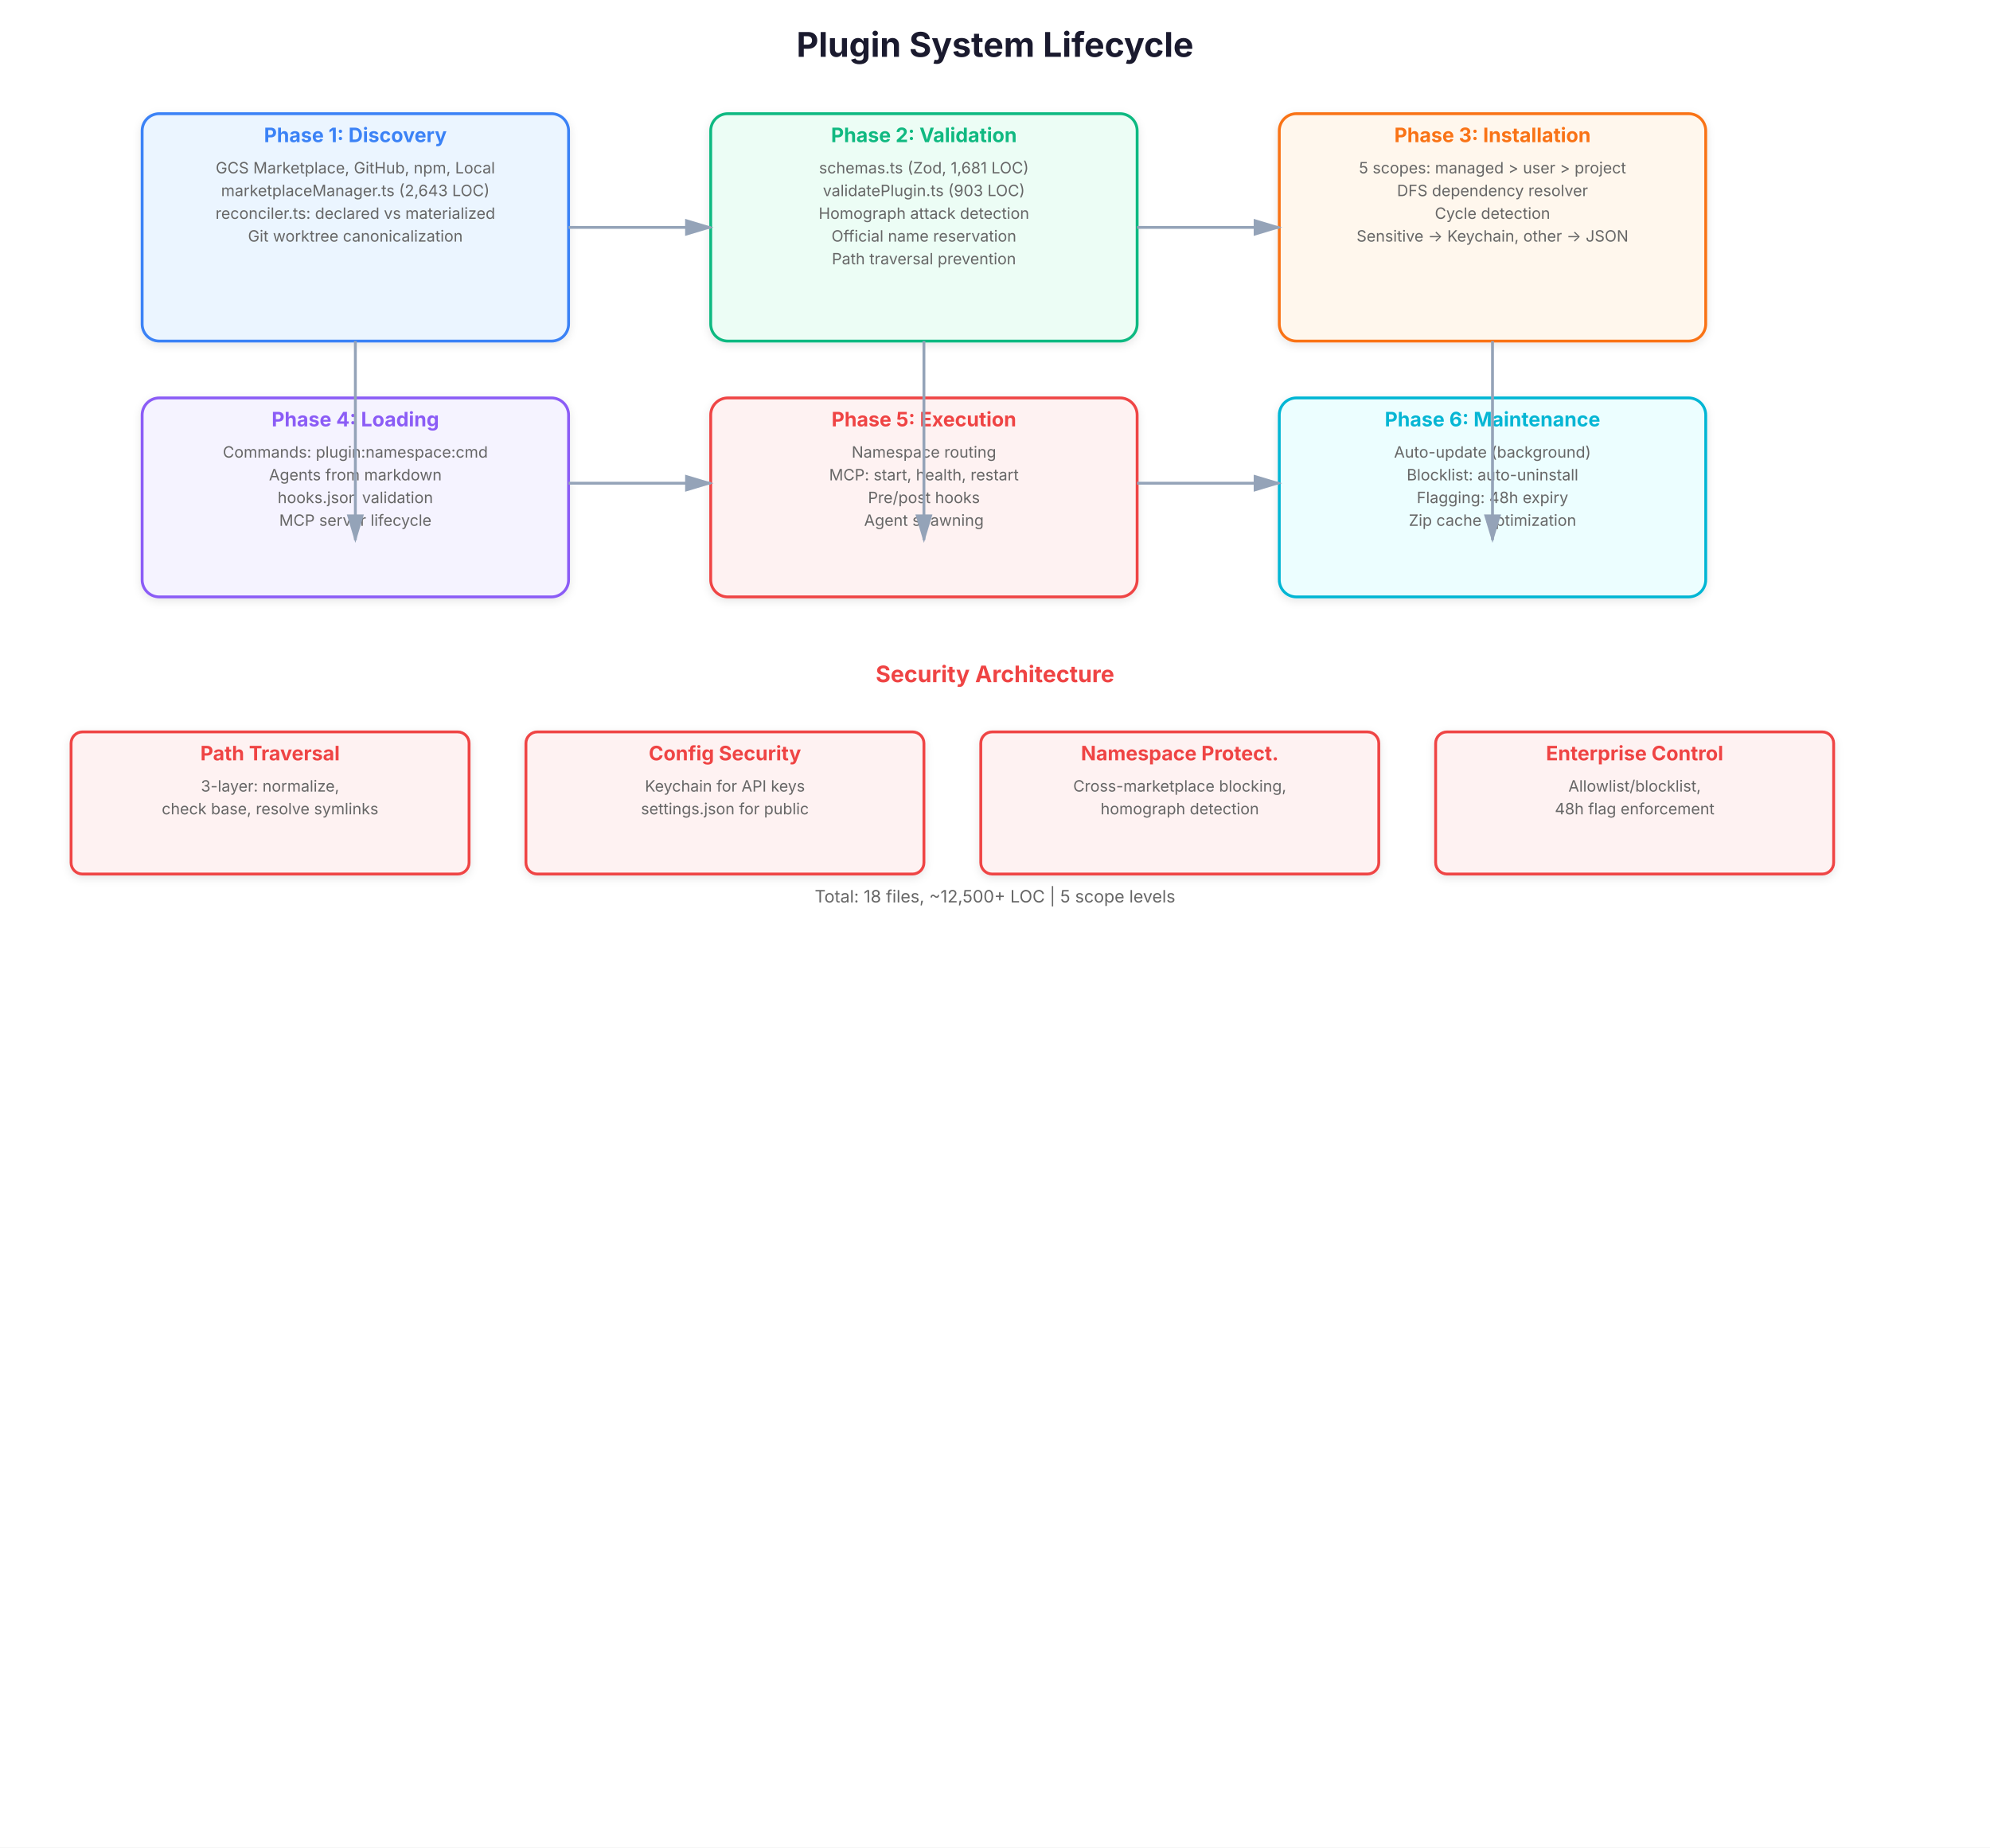
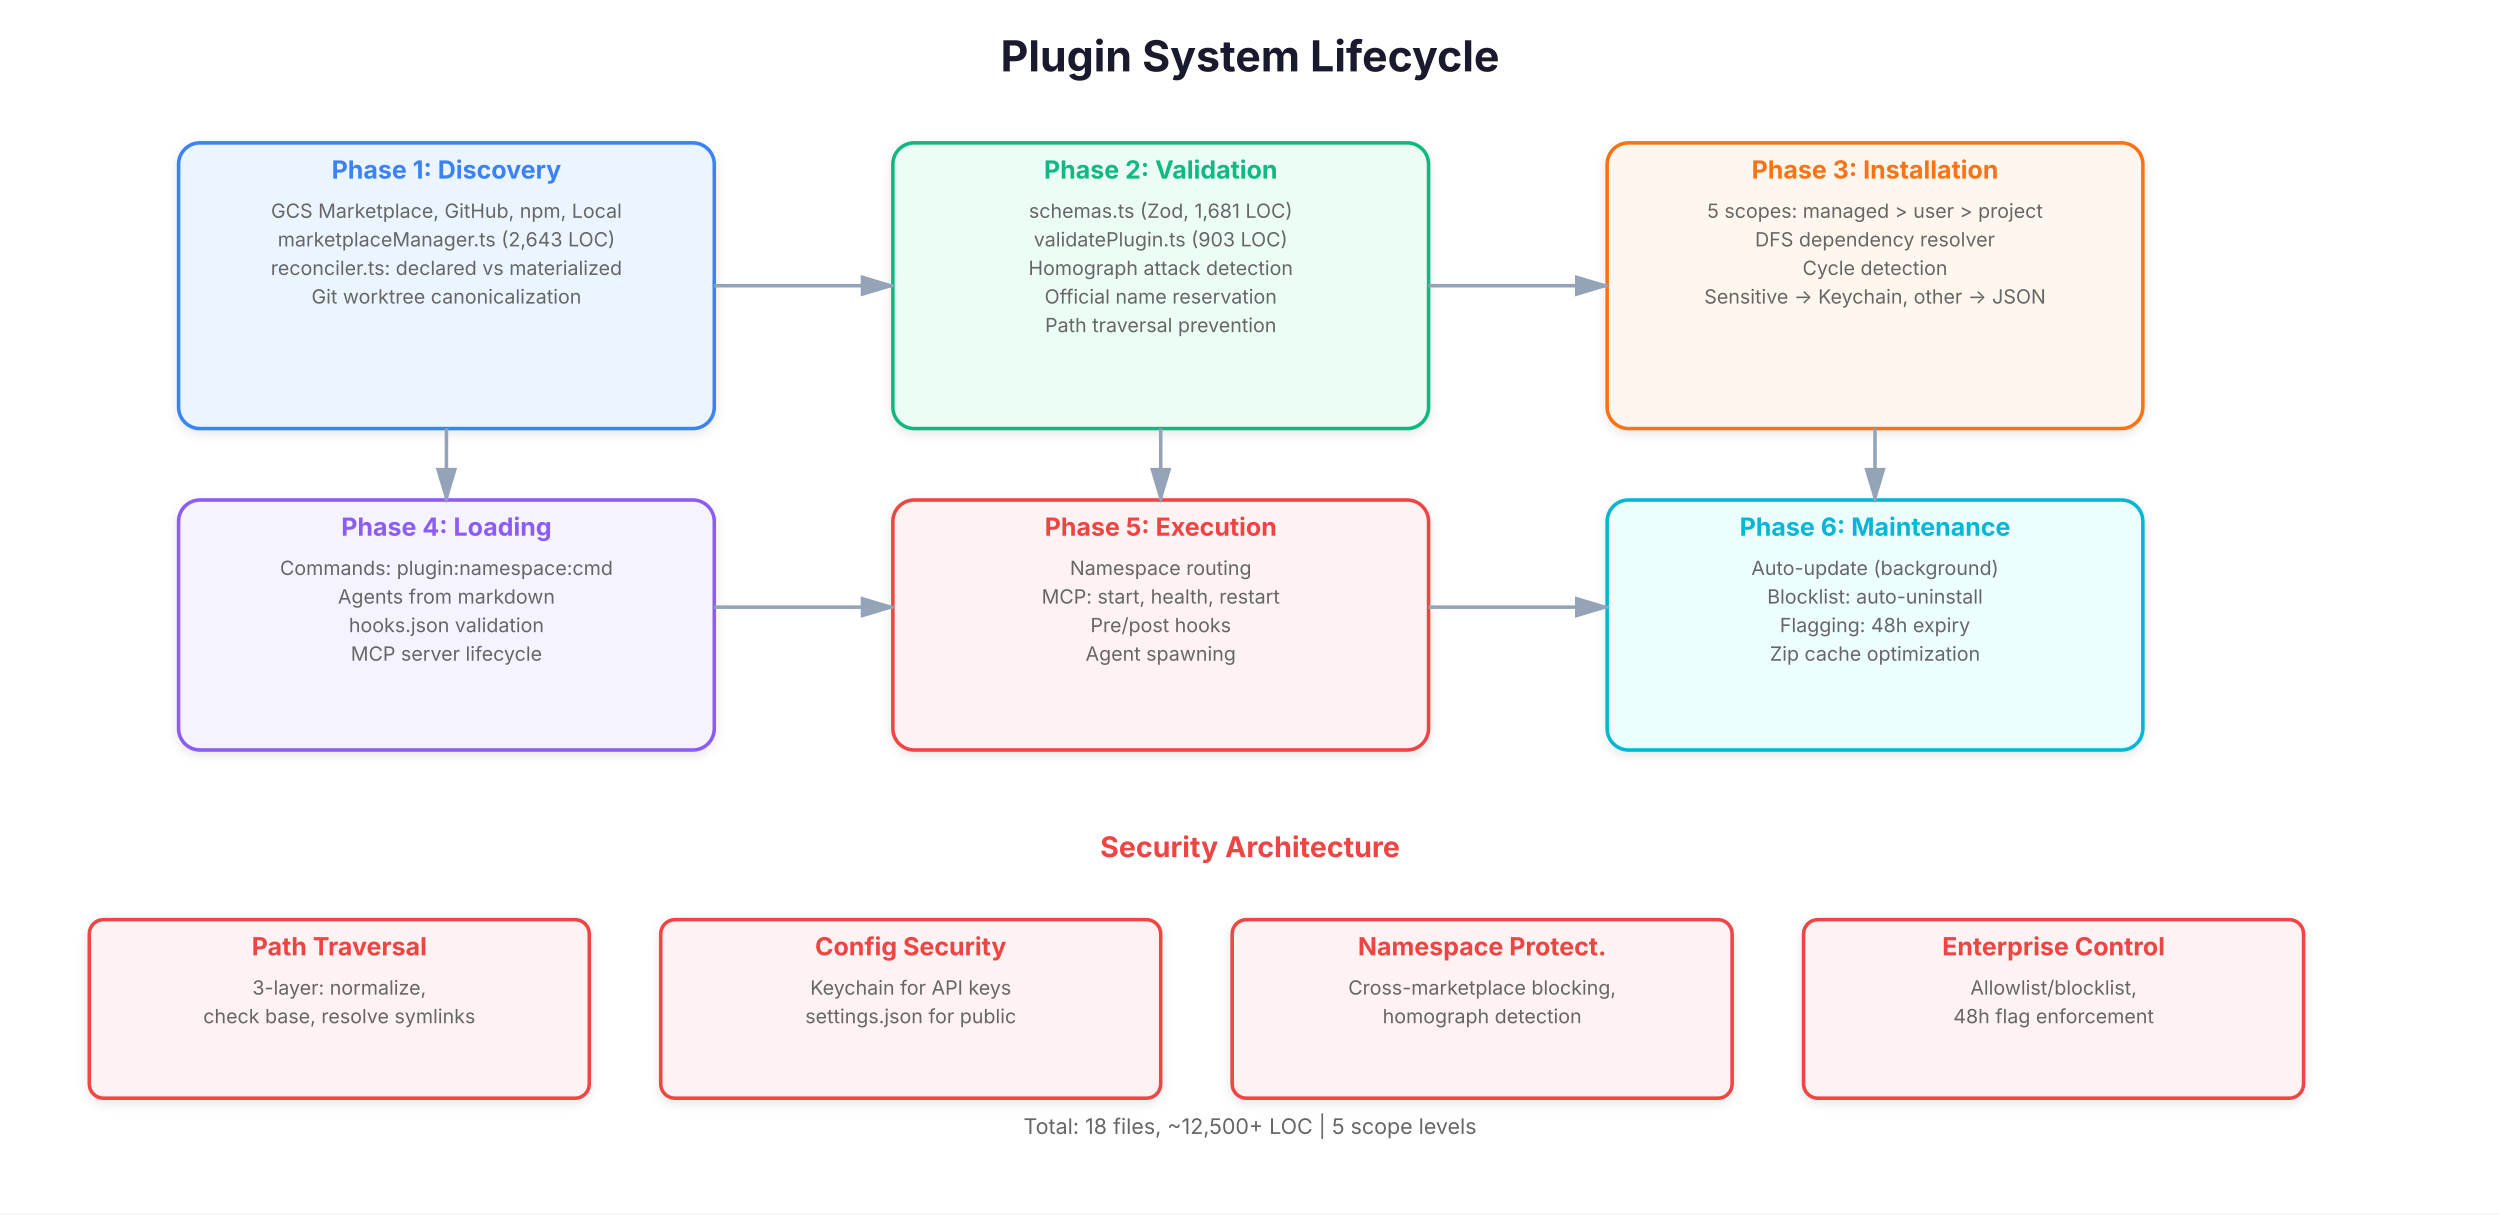
- <svg xmlns="http://www.w3.org/2000/svg" viewBox="0 0 1400 1300" width="1400" height="1300">
+ <svg xmlns="http://www.w3.org/2000/svg" viewBox="0 0 1400 680" width="1400" height="680">
  <defs>
    <filter id="dropshadow" x="-50%" y="-50%" width="200%" height="200%">
      <feDropShadow dx="0" dy="2" stdDeviation="3" flood-opacity="0.1" />
    </filter>
    <marker id="arrowhead" markerWidth="10" markerHeight="10" refX="9" refY="3" orient="auto">
      <polygon points="0 0, 10 3, 0 6" fill="#94A3B8" />
    </marker>
  </defs>
  <rect width="100%" height="100%" fill="#ffffff" />
  <text x="700" y="40" font-family="Inter, system-ui, sans-serif" font-size="24" font-weight="bold" fill="#1a1a2e" text-anchor="middle">Plugin System Lifecycle</text>
  <rect x="100" y="80" width="300" height="160" fill="#EBF5FF" stroke="#3B82F6" stroke-width="2" rx="12" filter="url(#dropshadow)" />
  <text x="250.0" y="100" font-family="Inter, system-ui, sans-serif" font-size="14" font-weight="bold" fill="#3B82F6" text-anchor="middle">Phase 1: Discovery</text>
  <text x="250.0" y="122" font-family="Inter, system-ui, sans-serif" font-size="11" font-weight="normal" fill="#666666" text-anchor="middle">GCS Marketplace, GitHub, npm, Local</text>
  <text x="250.0" y="138" font-family="Inter, system-ui, sans-serif" font-size="11" font-weight="normal" fill="#666666" text-anchor="middle">marketplaceManager.ts (2,643 LOC)</text>
  <text x="250.0" y="154" font-family="Inter, system-ui, sans-serif" font-size="11" font-weight="normal" fill="#666666" text-anchor="middle">reconciler.ts: declared vs materialized</text>
  <text x="250.0" y="170" font-family="Inter, system-ui, sans-serif" font-size="11" font-weight="normal" fill="#666666" text-anchor="middle">Git worktree canonicalization</text>
  <rect x="500" y="80" width="300" height="160" fill="#ECFDF5" stroke="#10B981" stroke-width="2" rx="12" filter="url(#dropshadow)" />
  <text x="650.0" y="100" font-family="Inter, system-ui, sans-serif" font-size="14" font-weight="bold" fill="#10B981" text-anchor="middle">Phase 2: Validation</text>
  <text x="650.0" y="122" font-family="Inter, system-ui, sans-serif" font-size="11" font-weight="normal" fill="#666666" text-anchor="middle">schemas.ts (Zod, 1,681 LOC)</text>
  <text x="650.0" y="138" font-family="Inter, system-ui, sans-serif" font-size="11" font-weight="normal" fill="#666666" text-anchor="middle">validatePlugin.ts (903 LOC)</text>
  <text x="650.0" y="154" font-family="Inter, system-ui, sans-serif" font-size="11" font-weight="normal" fill="#666666" text-anchor="middle">Homograph attack detection</text>
  <text x="650.0" y="170" font-family="Inter, system-ui, sans-serif" font-size="11" font-weight="normal" fill="#666666" text-anchor="middle">Official name reservation</text>
  <text x="650.0" y="186" font-family="Inter, system-ui, sans-serif" font-size="11" font-weight="normal" fill="#666666" text-anchor="middle">Path traversal prevention</text>
  <rect x="900" y="80" width="300" height="160" fill="#FFF7ED" stroke="#F97316" stroke-width="2" rx="12" filter="url(#dropshadow)" />
  <text x="1050.0" y="100" font-family="Inter, system-ui, sans-serif" font-size="14" font-weight="bold" fill="#F97316" text-anchor="middle">Phase 3: Installation</text>
  <text x="1050.0" y="122" font-family="Inter, system-ui, sans-serif" font-size="11" font-weight="normal" fill="#666666" text-anchor="middle">5 scopes: managed &gt; user &gt; project</text>
  <text x="1050.0" y="138" font-family="Inter, system-ui, sans-serif" font-size="11" font-weight="normal" fill="#666666" text-anchor="middle">DFS dependency resolver</text>
  <text x="1050.0" y="154" font-family="Inter, system-ui, sans-serif" font-size="11" font-weight="normal" fill="#666666" text-anchor="middle">Cycle detection</text>
  <text x="1050.0" y="170" font-family="Inter, system-ui, sans-serif" font-size="11" font-weight="normal" fill="#666666" text-anchor="middle">Sensitive -&gt; Keychain, other -&gt; JSON</text>
  <rect x="100" y="280" width="300" height="140" fill="#F5F3FF" stroke="#8B5CF6" stroke-width="2" rx="12" filter="url(#dropshadow)" />
  <text x="250.0" y="300" font-family="Inter, system-ui, sans-serif" font-size="14" font-weight="bold" fill="#8B5CF6" text-anchor="middle">Phase 4: Loading</text>
  <text x="250.0" y="322" font-family="Inter, system-ui, sans-serif" font-size="11" font-weight="normal" fill="#666666" text-anchor="middle">Commands: plugin:namespace:cmd</text>
  <text x="250.0" y="338" font-family="Inter, system-ui, sans-serif" font-size="11" font-weight="normal" fill="#666666" text-anchor="middle">Agents from markdown</text>
  <text x="250.0" y="354" font-family="Inter, system-ui, sans-serif" font-size="11" font-weight="normal" fill="#666666" text-anchor="middle">hooks.json validation</text>
  <text x="250.0" y="370" font-family="Inter, system-ui, sans-serif" font-size="11" font-weight="normal" fill="#666666" text-anchor="middle">MCP server lifecycle</text>
  <rect x="500" y="280" width="300" height="140" fill="#FEF2F2" stroke="#EF4444" stroke-width="2" rx="12" filter="url(#dropshadow)" />
  <text x="650.0" y="300" font-family="Inter, system-ui, sans-serif" font-size="14" font-weight="bold" fill="#EF4444" text-anchor="middle">Phase 5: Execution</text>
  <text x="650.0" y="322" font-family="Inter, system-ui, sans-serif" font-size="11" font-weight="normal" fill="#666666" text-anchor="middle">Namespace routing</text>
  <text x="650.0" y="338" font-family="Inter, system-ui, sans-serif" font-size="11" font-weight="normal" fill="#666666" text-anchor="middle">MCP: start, health, restart</text>
  <text x="650.0" y="354" font-family="Inter, system-ui, sans-serif" font-size="11" font-weight="normal" fill="#666666" text-anchor="middle">Pre/post hooks</text>
  <text x="650.0" y="370" font-family="Inter, system-ui, sans-serif" font-size="11" font-weight="normal" fill="#666666" text-anchor="middle">Agent spawning</text>
  <rect x="900" y="280" width="300" height="140" fill="#ECFEFF" stroke="#06B6D4" stroke-width="2" rx="12" filter="url(#dropshadow)" />
  <text x="1050.0" y="300" font-family="Inter, system-ui, sans-serif" font-size="14" font-weight="bold" fill="#06B6D4" text-anchor="middle">Phase 6: Maintenance</text>
  <text x="1050.0" y="322" font-family="Inter, system-ui, sans-serif" font-size="11" font-weight="normal" fill="#666666" text-anchor="middle">Auto-update (background)</text>
  <text x="1050.0" y="338" font-family="Inter, system-ui, sans-serif" font-size="11" font-weight="normal" fill="#666666" text-anchor="middle">Blocklist: auto-uninstall</text>
  <text x="1050.0" y="354" font-family="Inter, system-ui, sans-serif" font-size="11" font-weight="normal" fill="#666666" text-anchor="middle">Flagging: 48h expiry</text>
  <text x="1050.0" y="370" font-family="Inter, system-ui, sans-serif" font-size="11" font-weight="normal" fill="#666666" text-anchor="middle">Zip cache optimization</text>
  <line x1="400" y1="160" x2="500" y2="160" stroke="#94A3B8" stroke-width="2" marker-end="url(#arrowhead)" />
  <line x1="800" y1="160" x2="900" y2="160" stroke="#94A3B8" stroke-width="2" marker-end="url(#arrowhead)" />
  <line x1="400" y1="340" x2="500" y2="340" stroke="#94A3B8" stroke-width="2" marker-end="url(#arrowhead)" />
  <line x1="800" y1="340" x2="900" y2="340" stroke="#94A3B8" stroke-width="2" marker-end="url(#arrowhead)" />
-   <line x1="250" y1="240" x2="250" y2="380" stroke="#94A3B8" stroke-width="2" marker-end="url(#arrowhead)" />
-   <line x1="650" y1="240" x2="650" y2="380" stroke="#94A3B8" stroke-width="2" marker-end="url(#arrowhead)" />
-   <line x1="1050" y1="240" x2="1050" y2="380" stroke="#94A3B8" stroke-width="2" marker-end="url(#arrowhead)" />
+   <line x1="250" y1="240" x2="250" y2="280" stroke="#94A3B8" stroke-width="2" marker-end="url(#arrowhead)" />
+   <line x1="650" y1="240" x2="650" y2="280" stroke="#94A3B8" stroke-width="2" marker-end="url(#arrowhead)" />
+   <line x1="1050" y1="240" x2="1050" y2="280" stroke="#94A3B8" stroke-width="2" marker-end="url(#arrowhead)" />
  <text x="700" y="480" font-family="Inter, system-ui, sans-serif" font-size="16" font-weight="bold" fill="#EF4444" text-anchor="middle">Security Architecture</text>
  <rect x="50" y="515" width="280" height="100" fill="#FEF2F2" stroke="#EF4444" stroke-width="2" rx="8" filter="url(#dropshadow)" />
  <text x="190.0" y="535" font-family="Inter, system-ui, sans-serif" font-size="14" font-weight="bold" fill="#EF4444" text-anchor="middle">Path Traversal</text>
  <text x="190.0" y="557" font-family="Inter, system-ui, sans-serif" font-size="11" font-weight="normal" fill="#666666" text-anchor="middle">3-layer: normalize,</text>
  <text x="190.0" y="573" font-family="Inter, system-ui, sans-serif" font-size="11" font-weight="normal" fill="#666666" text-anchor="middle">check base, resolve symlinks</text>
  <rect x="370" y="515" width="280" height="100" fill="#FEF2F2" stroke="#EF4444" stroke-width="2" rx="8" filter="url(#dropshadow)" />
  <text x="510.0" y="535" font-family="Inter, system-ui, sans-serif" font-size="14" font-weight="bold" fill="#EF4444" text-anchor="middle">Config Security</text>
  <text x="510.0" y="557" font-family="Inter, system-ui, sans-serif" font-size="11" font-weight="normal" fill="#666666" text-anchor="middle">Keychain for API keys</text>
  <text x="510.0" y="573" font-family="Inter, system-ui, sans-serif" font-size="11" font-weight="normal" fill="#666666" text-anchor="middle">settings.json for public</text>
  <rect x="690" y="515" width="280" height="100" fill="#FEF2F2" stroke="#EF4444" stroke-width="2" rx="8" filter="url(#dropshadow)" />
  <text x="830.0" y="535" font-family="Inter, system-ui, sans-serif" font-size="14" font-weight="bold" fill="#EF4444" text-anchor="middle">Namespace Protect.</text>
  <text x="830.0" y="557" font-family="Inter, system-ui, sans-serif" font-size="11" font-weight="normal" fill="#666666" text-anchor="middle">Cross-marketplace blocking,</text>
  <text x="830.0" y="573" font-family="Inter, system-ui, sans-serif" font-size="11" font-weight="normal" fill="#666666" text-anchor="middle">homograph detection</text>
  <rect x="1010" y="515" width="280" height="100" fill="#FEF2F2" stroke="#EF4444" stroke-width="2" rx="8" filter="url(#dropshadow)" />
  <text x="1150.0" y="535" font-family="Inter, system-ui, sans-serif" font-size="14" font-weight="bold" fill="#EF4444" text-anchor="middle">Enterprise Control</text>
  <text x="1150.0" y="557" font-family="Inter, system-ui, sans-serif" font-size="11" font-weight="normal" fill="#666666" text-anchor="middle">Allowlist/blocklist,</text>
  <text x="1150.0" y="573" font-family="Inter, system-ui, sans-serif" font-size="11" font-weight="normal" fill="#666666" text-anchor="middle">48h flag enforcement</text>
  <text x="700" y="635" font-family="Inter, system-ui, sans-serif" font-size="12" font-weight="normal" fill="#666666" text-anchor="middle">Total: 18 files, ~12,500+ LOC | 5 scope levels</text>
</svg>
